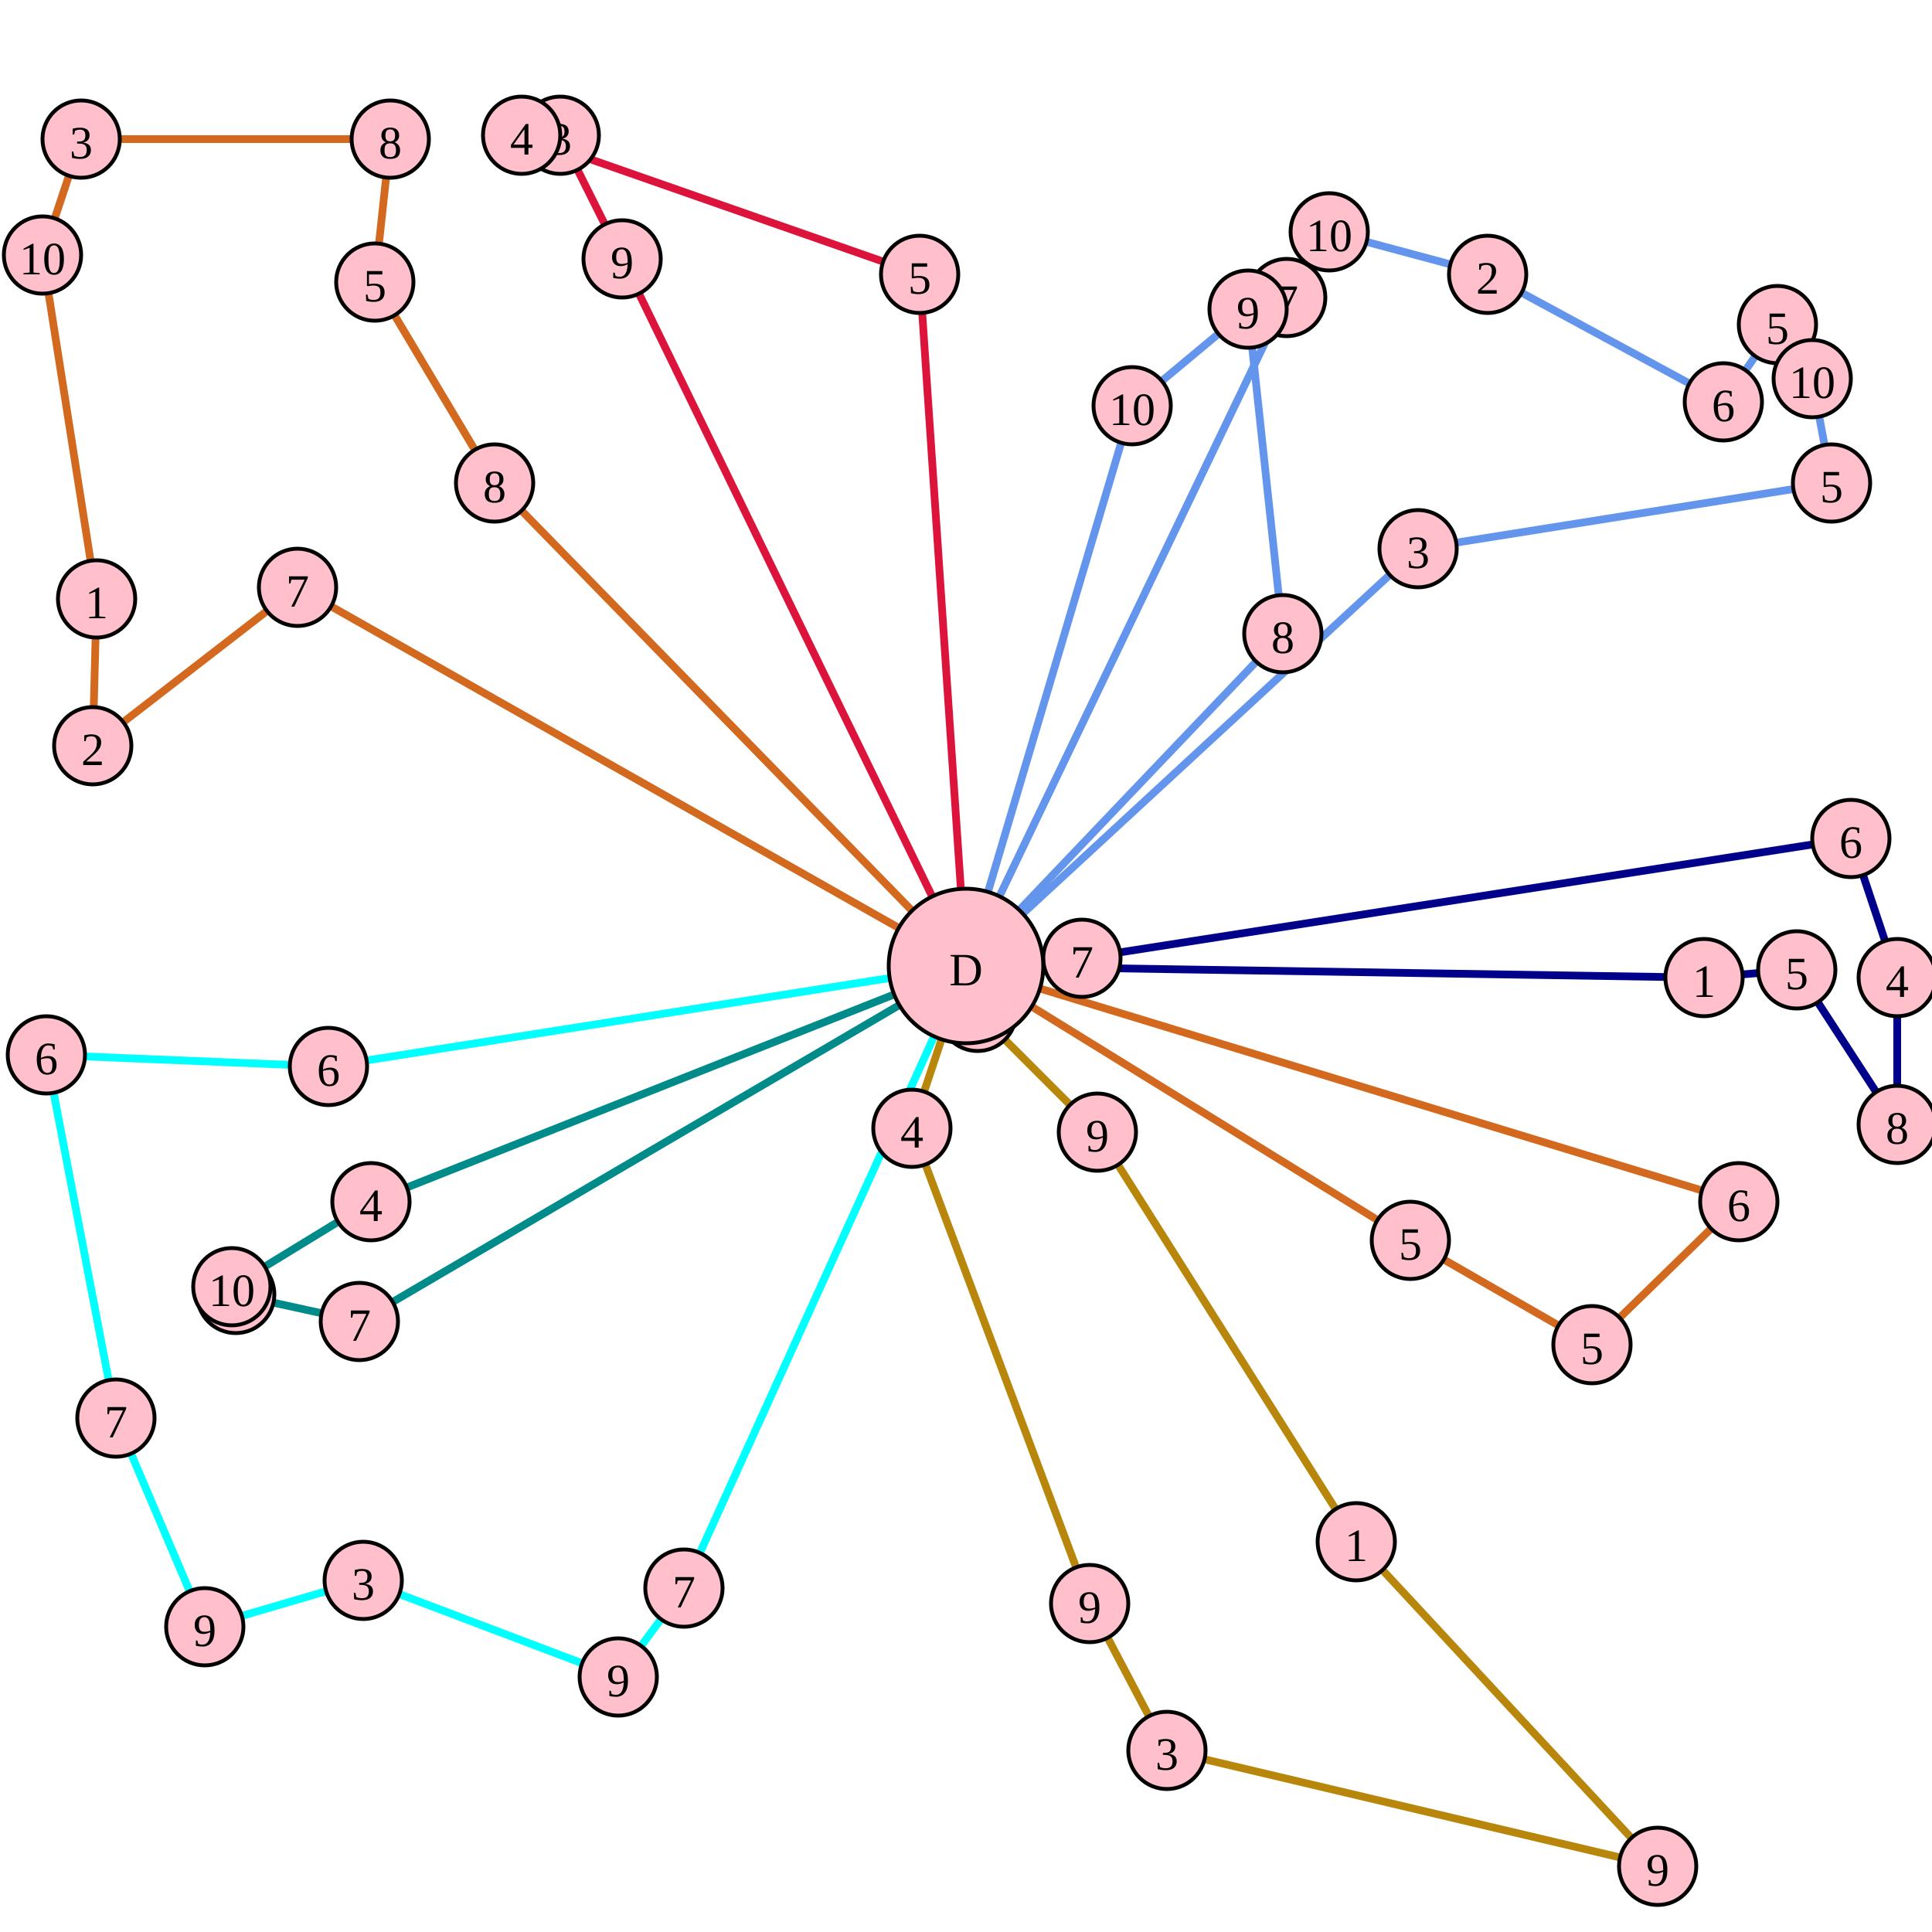
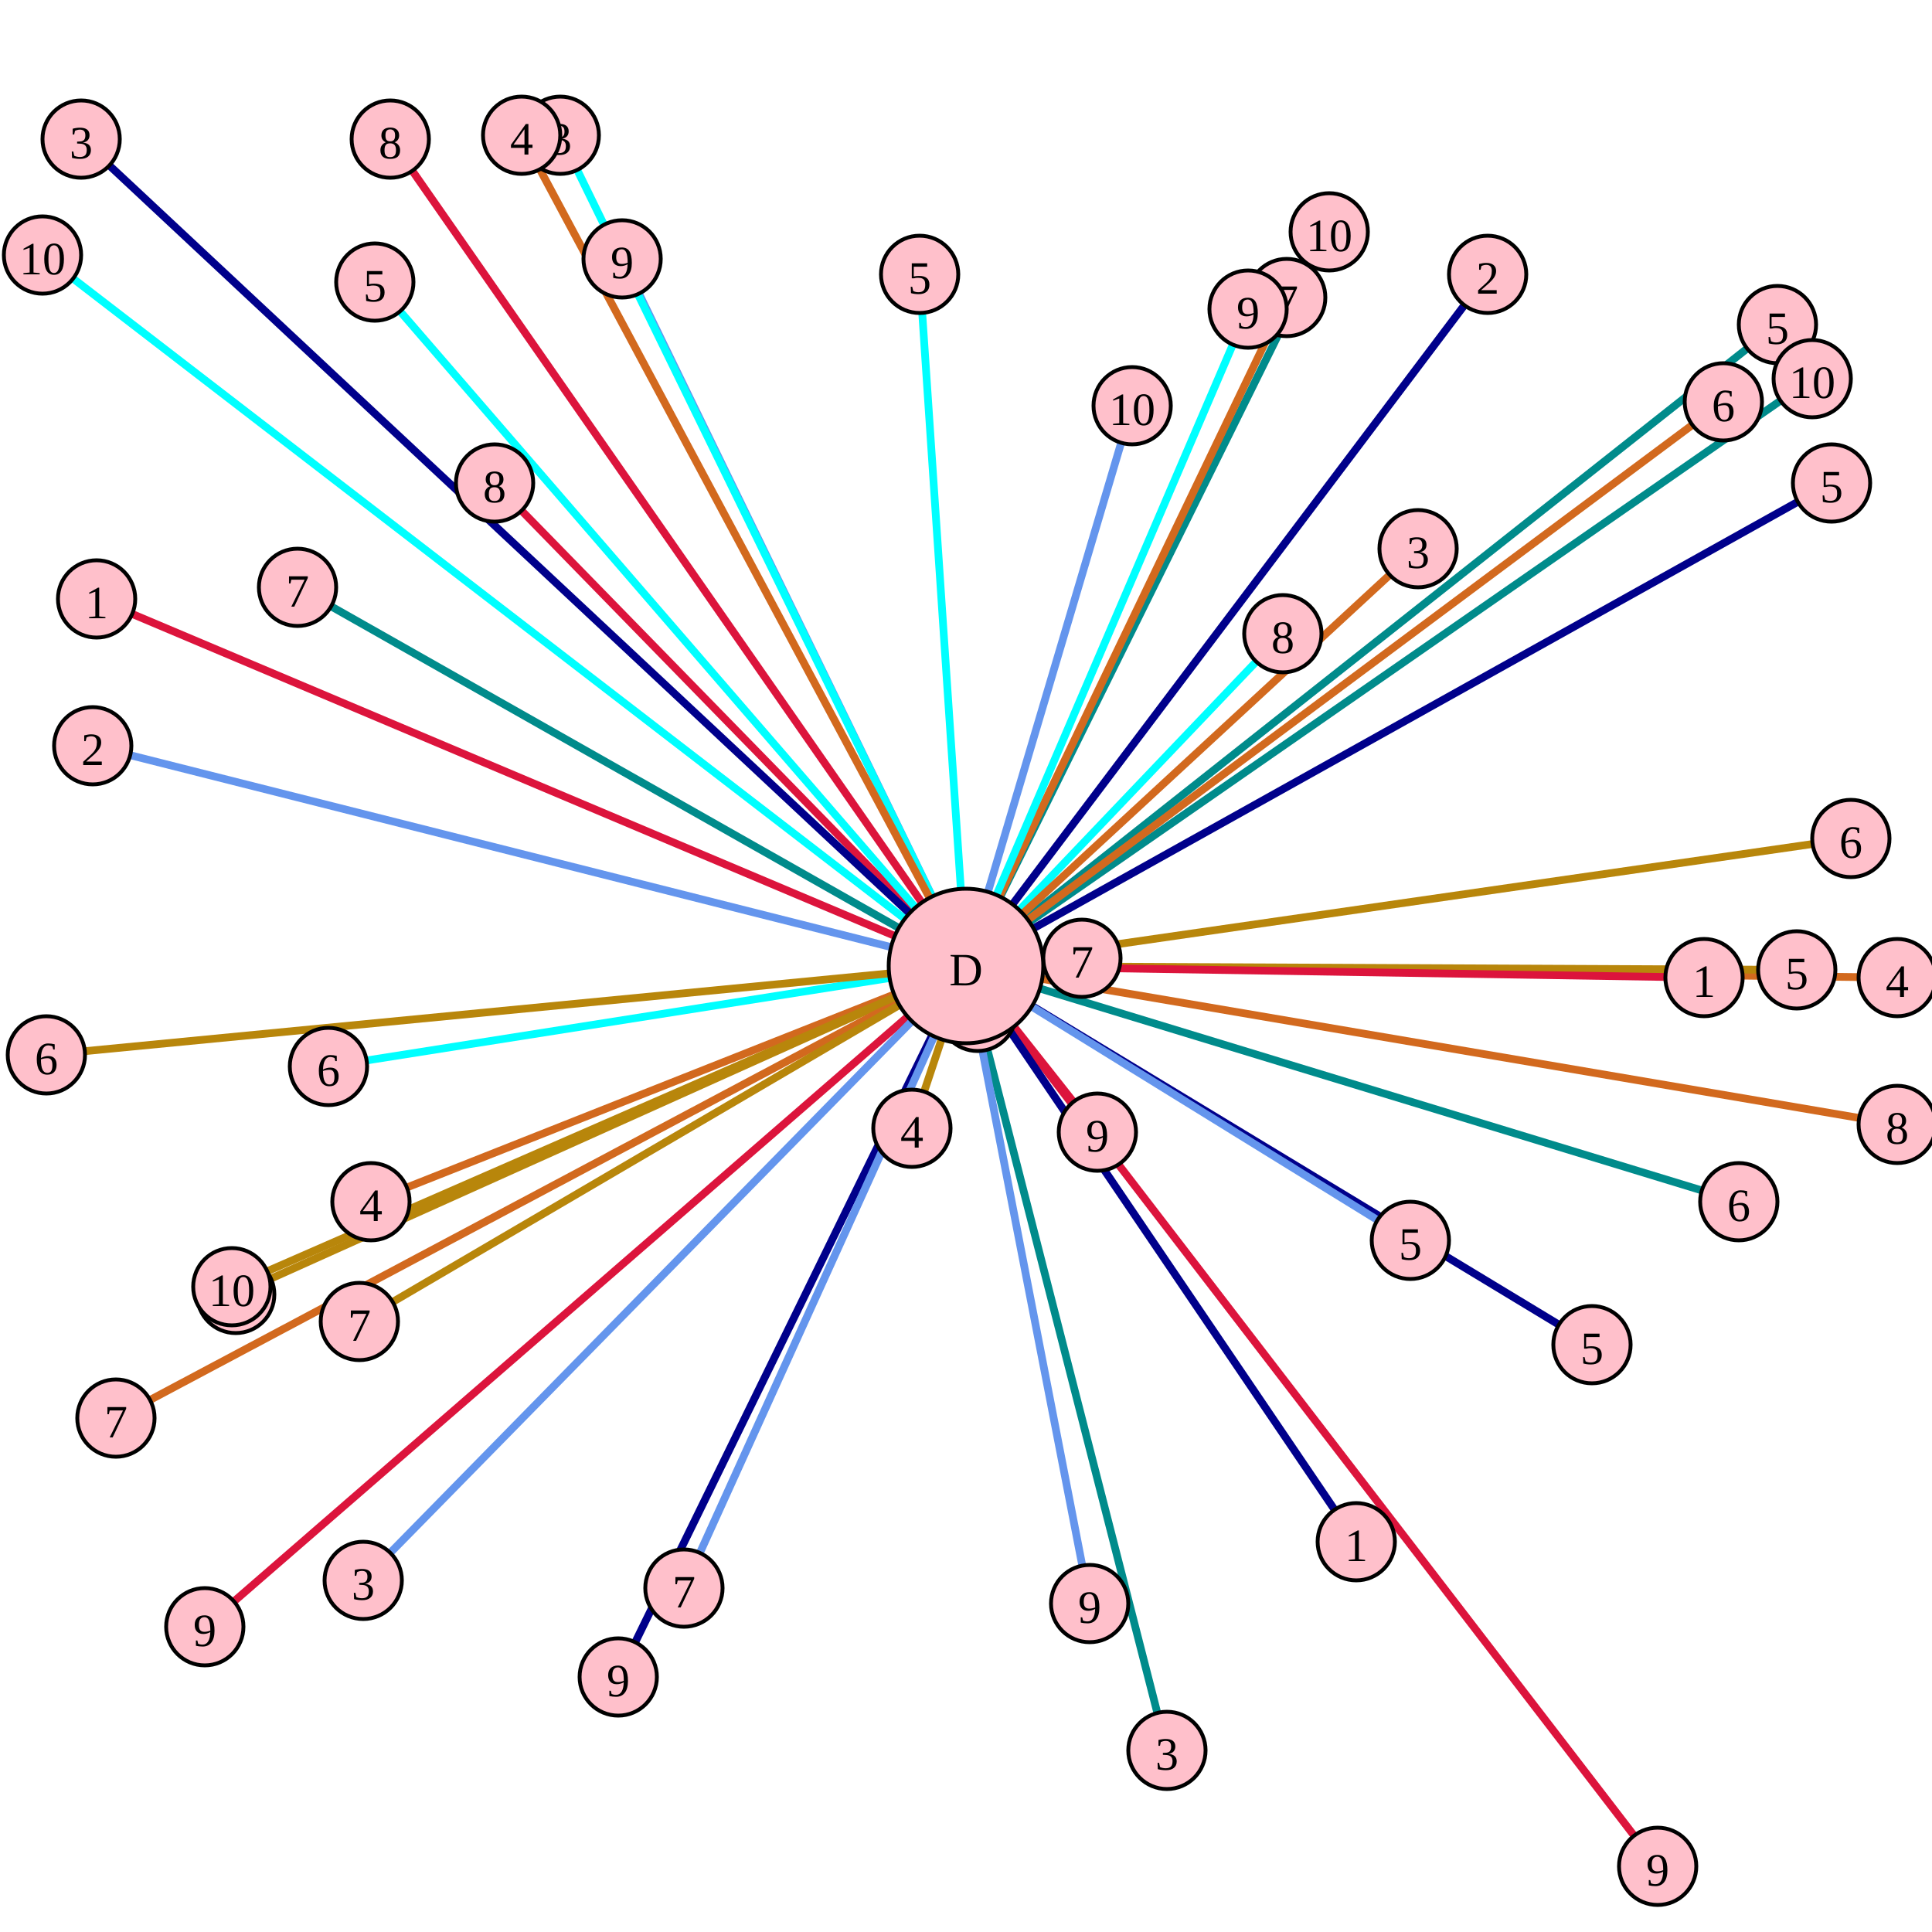
<svg xmlns="http://www.w3.org/2000/svg" width="8cm" height="8cm" viewBox="0 0 500 500" version="1.1">
-   <path d="M250.0 250.0 L77.0 152.0L24.0 193.0L25.0 155.0L11.0 66.0L21.0 36.0L101.0 36.0L97.0 73.0L128.0 125.0z" stroke="chocolate" fill="none" stroke-width="2" />
-   <path d="M250.0 250.0 L333.0 77.0L344.0 60.0L385.0 71.0L446.0 104.0L460.0 84.0L469.0 98.0L474.0 125.0L367.0 142.0z" stroke="cornflowerblue" fill="none" stroke-width="2" />
-   <path d="M250.0 250.0 L161.0 67.0L145.0 35.0L135.0 35.0L238.0 71.0z" stroke="crimson" fill="none" stroke-width="2" />
-   <path d="M250.0 250.0 L85.0 276.0L12.0 273.0L30.0 367.0L53.0 421.0L94.0 409.0L160.0 434.0L177.0 411.0z" stroke="cyan" fill="none" stroke-width="2" />
-   <path d="M250.0 250.0 L280.0 248.0L479.0 217.0L491.0 253.0L491.0 291.0L465.0 251.0L441.0 253.0z" stroke="darkblue" fill="none" stroke-width="2" />
-   <path d="M250.0 250.0 L93.0 342.0L61.0 335.0L60.0 333.0L96.0 311.0z" stroke="darkcyan" fill="none" stroke-width="2" />
-   <path d="M250.0 250.0 L253.0 262.0L284.0 293.0L351.0 399.0L429.0 483.0L302.0 453.0L282.0 415.0L236.0 292.0z" stroke="darkgoldenrod" fill="none" stroke-width="2" />
-   <path d="M250.0 250.0 L365.0 321.0L412.0 348.0L450.0 311.0z" stroke="chocolate" fill="none" stroke-width="2" />
-   <path d="M250.0 250.0 L293.0 105.0L323.0 80.0L332.0 164.0z" stroke="cornflowerblue" fill="none" stroke-width="2" />
+   <path d="M250.0 250.0 L96.0 311.0z" stroke="chocolate" fill="none" stroke-width="2" />
+   <path d="M250.0 250.0 L161.0 67.0z" stroke="cornflowerblue" fill="none" stroke-width="2" />
+   <path d="M250.0 250.0 L429.0 483.0z" stroke="crimson" fill="none" stroke-width="2" />
+   <path d="M250.0 250.0 L332.0 164.0z" stroke="cyan" fill="none" stroke-width="2" />
+   <path d="M250.0 250.0 L160.0 434.0z" stroke="darkblue" fill="none" stroke-width="2" />
+   <path d="M250.0 250.0 L344.0 60.0z" stroke="darkcyan" fill="none" stroke-width="2" />
+   <path d="M250.0 250.0 L61.0 335.0z" stroke="darkgoldenrod" fill="none" stroke-width="2" />
+   <path d="M250.0 250.0 L333.0 77.0z" stroke="chocolate" fill="none" stroke-width="2" />
+   <path d="M250.0 250.0 L177.0 411.0z" stroke="cornflowerblue" fill="none" stroke-width="2" />
+   <path d="M250.0 250.0 L128.0 125.0z" stroke="crimson" fill="none" stroke-width="2" />
+   <path d="M250.0 250.0 L238.0 71.0z" stroke="cyan" fill="none" stroke-width="2" />
+   <path d="M250.0 250.0 L253.0 262.0z" stroke="darkblue" fill="none" stroke-width="2" />
+   <path d="M250.0 250.0 L302.0 453.0z" stroke="darkcyan" fill="none" stroke-width="2" />
+   <path d="M250.0 250.0 L236.0 292.0z" stroke="darkgoldenrod" fill="none" stroke-width="2" />
+   <path d="M250.0 250.0 L30.0 367.0z" stroke="chocolate" fill="none" stroke-width="2" />
+   <path d="M250.0 250.0 L282.0 415.0z" stroke="cornflowerblue" fill="none" stroke-width="2" />
+   <path d="M250.0 250.0 L53.0 421.0z" stroke="crimson" fill="none" stroke-width="2" />
+   <path d="M250.0 250.0 L85.0 276.0z" stroke="cyan" fill="none" stroke-width="2" />
+   <path d="M250.0 250.0 L412.0 348.0z" stroke="darkblue" fill="none" stroke-width="2" />
+   <path d="M250.0 250.0 L280.0 248.0z" stroke="darkcyan" fill="none" stroke-width="2" />
+   <path d="M250.0 250.0 L60.0 333.0z" stroke="darkgoldenrod" fill="none" stroke-width="2" />
+   <path d="M250.0 250.0 L491.0 253.0z" stroke="chocolate" fill="none" stroke-width="2" />
+   <path d="M250.0 250.0 L365.0 321.0z" stroke="cornflowerblue" fill="none" stroke-width="2" />
+   <path d="M250.0 250.0 L101.0 36.0z" stroke="crimson" fill="none" stroke-width="2" />
+   <path d="M250.0 250.0 L97.0 73.0z" stroke="cyan" fill="none" stroke-width="2" />
+   <path d="M250.0 250.0 L385.0 71.0z" stroke="darkblue" fill="none" stroke-width="2" />
+   <path d="M250.0 250.0 L450.0 311.0z" stroke="darkcyan" fill="none" stroke-width="2" />
+   <path d="M250.0 250.0 L465.0 251.0z" stroke="darkgoldenrod" fill="none" stroke-width="2" />
+   <path d="M250.0 250.0 L491.0 291.0z" stroke="chocolate" fill="none" stroke-width="2" />
+   <path d="M250.0 250.0 L94.0 409.0z" stroke="cornflowerblue" fill="none" stroke-width="2" />
+   <path d="M250.0 250.0 L25.0 155.0z" stroke="crimson" fill="none" stroke-width="2" />
+   <path d="M250.0 250.0 L145.0 35.0z" stroke="cyan" fill="none" stroke-width="2" />
+   <path d="M250.0 250.0 L474.0 125.0z" stroke="darkblue" fill="none" stroke-width="2" />
+   <path d="M250.0 250.0 L460.0 84.0z" stroke="darkcyan" fill="none" stroke-width="2" />
+   <path d="M250.0 250.0 L12.0 273.0z" stroke="darkgoldenrod" fill="none" stroke-width="2" />
+   <path d="M250.0 250.0 L135.0 35.0z" stroke="chocolate" fill="none" stroke-width="2" />
+   <path d="M250.0 250.0 L293.0 105.0z" stroke="cornflowerblue" fill="none" stroke-width="2" />
+   <path d="M250.0 250.0 L284.0 293.0z" stroke="crimson" fill="none" stroke-width="2" />
+   <path d="M250.0 250.0 L11.0 66.0z" stroke="cyan" fill="none" stroke-width="2" />
+   <path d="M250.0 250.0 L21.0 36.0z" stroke="darkblue" fill="none" stroke-width="2" />
+   <path d="M250.0 250.0 L469.0 98.0z" stroke="darkcyan" fill="none" stroke-width="2" />
+   <path d="M250.0 250.0 L93.0 342.0z" stroke="darkgoldenrod" fill="none" stroke-width="2" />
+   <path d="M250.0 250.0 L446.0 104.0z" stroke="chocolate" fill="none" stroke-width="2" />
+   <path d="M250.0 250.0 L24.0 193.0z" stroke="cornflowerblue" fill="none" stroke-width="2" />
+   <path d="M250.0 250.0 L441.0 253.0z" stroke="crimson" fill="none" stroke-width="2" />
+   <path d="M250.0 250.0 L323.0 80.0z" stroke="cyan" fill="none" stroke-width="2" />
+   <path d="M250.0 250.0 L351.0 399.0z" stroke="darkblue" fill="none" stroke-width="2" />
+   <path d="M250.0 250.0 L77.0 152.0z" stroke="darkcyan" fill="none" stroke-width="2" />
+   <path d="M250.0 250.0 L479.0 217.0z" stroke="darkgoldenrod" fill="none" stroke-width="2" />
+   <path d="M250.0 250.0 L367.0 142.0z" stroke="chocolate" fill="none" stroke-width="2" />
  <g transform="translate(96,311)">
    <circle cx="0" cy="0" r="10" fill="pink" stroke="black" stroke-width="1" />
    <text text-anchor="middle" y="5">4</text>
  </g>
  <g transform="translate(161,67)">
    <circle cx="0" cy="0" r="10" fill="pink" stroke="black" stroke-width="1" />
    <text text-anchor="middle" y="5">9</text>
  </g>
  <g transform="translate(429,483)">
    <circle cx="0" cy="0" r="10" fill="pink" stroke="black" stroke-width="1" />
    <text text-anchor="middle" y="5">9</text>
  </g>
  <g transform="translate(332,164)">
    <circle cx="0" cy="0" r="10" fill="pink" stroke="black" stroke-width="1" />
    <text text-anchor="middle" y="5">8</text>
  </g>
  <g transform="translate(160,434)">
    <circle cx="0" cy="0" r="10" fill="pink" stroke="black" stroke-width="1" />
    <text text-anchor="middle" y="5">9</text>
  </g>
  <g transform="translate(344,60)">
    <circle cx="0" cy="0" r="10" fill="pink" stroke="black" stroke-width="1" />
    <text text-anchor="middle" y="5">10</text>
  </g>
  <g transform="translate(61,335)">
    <circle cx="0" cy="0" r="10" fill="pink" stroke="black" stroke-width="1" />
    <text text-anchor="middle" y="5">10</text>
  </g>
  <g transform="translate(333,77)">
    <circle cx="0" cy="0" r="10" fill="pink" stroke="black" stroke-width="1" />
    <text text-anchor="middle" y="5">7</text>
  </g>
  <g transform="translate(177,411)">
    <circle cx="0" cy="0" r="10" fill="pink" stroke="black" stroke-width="1" />
    <text text-anchor="middle" y="5">7</text>
  </g>
  <g transform="translate(128,125)">
    <circle cx="0" cy="0" r="10" fill="pink" stroke="black" stroke-width="1" />
    <text text-anchor="middle" y="5">8</text>
  </g>
  <g transform="translate(238,71)">
    <circle cx="0" cy="0" r="10" fill="pink" stroke="black" stroke-width="1" />
    <text text-anchor="middle" y="5">5</text>
  </g>
  <g transform="translate(253,262)">
    <circle cx="0" cy="0" r="10" fill="pink" stroke="black" stroke-width="1" />
    <text text-anchor="middle" y="5">6</text>
  </g>
  <g transform="translate(302,453)">
    <circle cx="0" cy="0" r="10" fill="pink" stroke="black" stroke-width="1" />
    <text text-anchor="middle" y="5">3</text>
  </g>
  <g transform="translate(236,292)">
    <circle cx="0" cy="0" r="10" fill="pink" stroke="black" stroke-width="1" />
    <text text-anchor="middle" y="5">4</text>
  </g>
  <g transform="translate(30,367)">
    <circle cx="0" cy="0" r="10" fill="pink" stroke="black" stroke-width="1" />
    <text text-anchor="middle" y="5">7</text>
  </g>
  <g transform="translate(282,415)">
    <circle cx="0" cy="0" r="10" fill="pink" stroke="black" stroke-width="1" />
    <text text-anchor="middle" y="5">9</text>
  </g>
  <g transform="translate(53,421)">
    <circle cx="0" cy="0" r="10" fill="pink" stroke="black" stroke-width="1" />
    <text text-anchor="middle" y="5">9</text>
  </g>
  <g transform="translate(85,276)">
    <circle cx="0" cy="0" r="10" fill="pink" stroke="black" stroke-width="1" />
    <text text-anchor="middle" y="5">6</text>
  </g>
  <g transform="translate(412,348)">
    <circle cx="0" cy="0" r="10" fill="pink" stroke="black" stroke-width="1" />
    <text text-anchor="middle" y="5">5</text>
  </g>
  <g transform="translate(280,248)">
    <circle cx="0" cy="0" r="10" fill="pink" stroke="black" stroke-width="1" />
    <text text-anchor="middle" y="5">7</text>
  </g>
  <g transform="translate(60,333)">
    <circle cx="0" cy="0" r="10" fill="pink" stroke="black" stroke-width="1" />
    <text text-anchor="middle" y="5">10</text>
  </g>
  <g transform="translate(491,253)">
    <circle cx="0" cy="0" r="10" fill="pink" stroke="black" stroke-width="1" />
    <text text-anchor="middle" y="5">4</text>
  </g>
  <g transform="translate(365,321)">
    <circle cx="0" cy="0" r="10" fill="pink" stroke="black" stroke-width="1" />
    <text text-anchor="middle" y="5">5</text>
  </g>
  <g transform="translate(101,36)">
    <circle cx="0" cy="0" r="10" fill="pink" stroke="black" stroke-width="1" />
    <text text-anchor="middle" y="5">8</text>
  </g>
  <g transform="translate(97,73)">
    <circle cx="0" cy="0" r="10" fill="pink" stroke="black" stroke-width="1" />
    <text text-anchor="middle" y="5">5</text>
  </g>
  <g transform="translate(385,71)">
    <circle cx="0" cy="0" r="10" fill="pink" stroke="black" stroke-width="1" />
    <text text-anchor="middle" y="5">2</text>
  </g>
  <g transform="translate(450,311)">
    <circle cx="0" cy="0" r="10" fill="pink" stroke="black" stroke-width="1" />
    <text text-anchor="middle" y="5">6</text>
  </g>
  <g transform="translate(465,251)">
    <circle cx="0" cy="0" r="10" fill="pink" stroke="black" stroke-width="1" />
    <text text-anchor="middle" y="5">5</text>
  </g>
  <g transform="translate(491,291)">
    <circle cx="0" cy="0" r="10" fill="pink" stroke="black" stroke-width="1" />
    <text text-anchor="middle" y="5">8</text>
  </g>
  <g transform="translate(94,409)">
    <circle cx="0" cy="0" r="10" fill="pink" stroke="black" stroke-width="1" />
    <text text-anchor="middle" y="5">3</text>
  </g>
  <g transform="translate(25,155)">
    <circle cx="0" cy="0" r="10" fill="pink" stroke="black" stroke-width="1" />
    <text text-anchor="middle" y="5">1</text>
  </g>
  <g transform="translate(145,35)">
    <circle cx="0" cy="0" r="10" fill="pink" stroke="black" stroke-width="1" />
    <text text-anchor="middle" y="5">3</text>
  </g>
  <g transform="translate(474,125)">
    <circle cx="0" cy="0" r="10" fill="pink" stroke="black" stroke-width="1" />
    <text text-anchor="middle" y="5">5</text>
  </g>
  <g transform="translate(460,84)">
    <circle cx="0" cy="0" r="10" fill="pink" stroke="black" stroke-width="1" />
    <text text-anchor="middle" y="5">5</text>
  </g>
  <g transform="translate(12,273)">
    <circle cx="0" cy="0" r="10" fill="pink" stroke="black" stroke-width="1" />
    <text text-anchor="middle" y="5">6</text>
  </g>
  <g transform="translate(135,35)">
    <circle cx="0" cy="0" r="10" fill="pink" stroke="black" stroke-width="1" />
    <text text-anchor="middle" y="5">4</text>
  </g>
  <g transform="translate(293,105)">
    <circle cx="0" cy="0" r="10" fill="pink" stroke="black" stroke-width="1" />
    <text text-anchor="middle" y="5">10</text>
  </g>
  <g transform="translate(284,293)">
    <circle cx="0" cy="0" r="10" fill="pink" stroke="black" stroke-width="1" />
    <text text-anchor="middle" y="5">9</text>
  </g>
  <g transform="translate(11,66)">
    <circle cx="0" cy="0" r="10" fill="pink" stroke="black" stroke-width="1" />
    <text text-anchor="middle" y="5">10</text>
  </g>
  <g transform="translate(21,36)">
    <circle cx="0" cy="0" r="10" fill="pink" stroke="black" stroke-width="1" />
    <text text-anchor="middle" y="5">3</text>
  </g>
  <g transform="translate(469,98)">
    <circle cx="0" cy="0" r="10" fill="pink" stroke="black" stroke-width="1" />
    <text text-anchor="middle" y="5">10</text>
  </g>
  <g transform="translate(93,342)">
    <circle cx="0" cy="0" r="10" fill="pink" stroke="black" stroke-width="1" />
    <text text-anchor="middle" y="5">7</text>
  </g>
  <g transform="translate(446,104)">
    <circle cx="0" cy="0" r="10" fill="pink" stroke="black" stroke-width="1" />
    <text text-anchor="middle" y="5">6</text>
  </g>
  <g transform="translate(24,193)">
    <circle cx="0" cy="0" r="10" fill="pink" stroke="black" stroke-width="1" />
    <text text-anchor="middle" y="5">2</text>
  </g>
  <g transform="translate(441,253)">
    <circle cx="0" cy="0" r="10" fill="pink" stroke="black" stroke-width="1" />
    <text text-anchor="middle" y="5">1</text>
  </g>
  <g transform="translate(323,80)">
    <circle cx="0" cy="0" r="10" fill="pink" stroke="black" stroke-width="1" />
    <text text-anchor="middle" y="5">9</text>
  </g>
  <g transform="translate(351,399)">
    <circle cx="0" cy="0" r="10" fill="pink" stroke="black" stroke-width="1" />
    <text text-anchor="middle" y="5">1</text>
  </g>
  <g transform="translate(77,152)">
    <circle cx="0" cy="0" r="10" fill="pink" stroke="black" stroke-width="1" />
    <text text-anchor="middle" y="5">7</text>
  </g>
  <g transform="translate(479,217)">
    <circle cx="0" cy="0" r="10" fill="pink" stroke="black" stroke-width="1" />
    <text text-anchor="middle" y="5">6</text>
  </g>
  <g transform="translate(367,142)">
    <circle cx="0" cy="0" r="10" fill="pink" stroke="black" stroke-width="1" />
    <text text-anchor="middle" y="5">3</text>
  </g>
  <g transform="translate(250,250)">
    <circle cx="0" cy="0" r="20" fill="pink" stroke="black" stroke-width="1" />
    <text text-anchor="middle" y="5">D</text>
  </g>
</svg>
